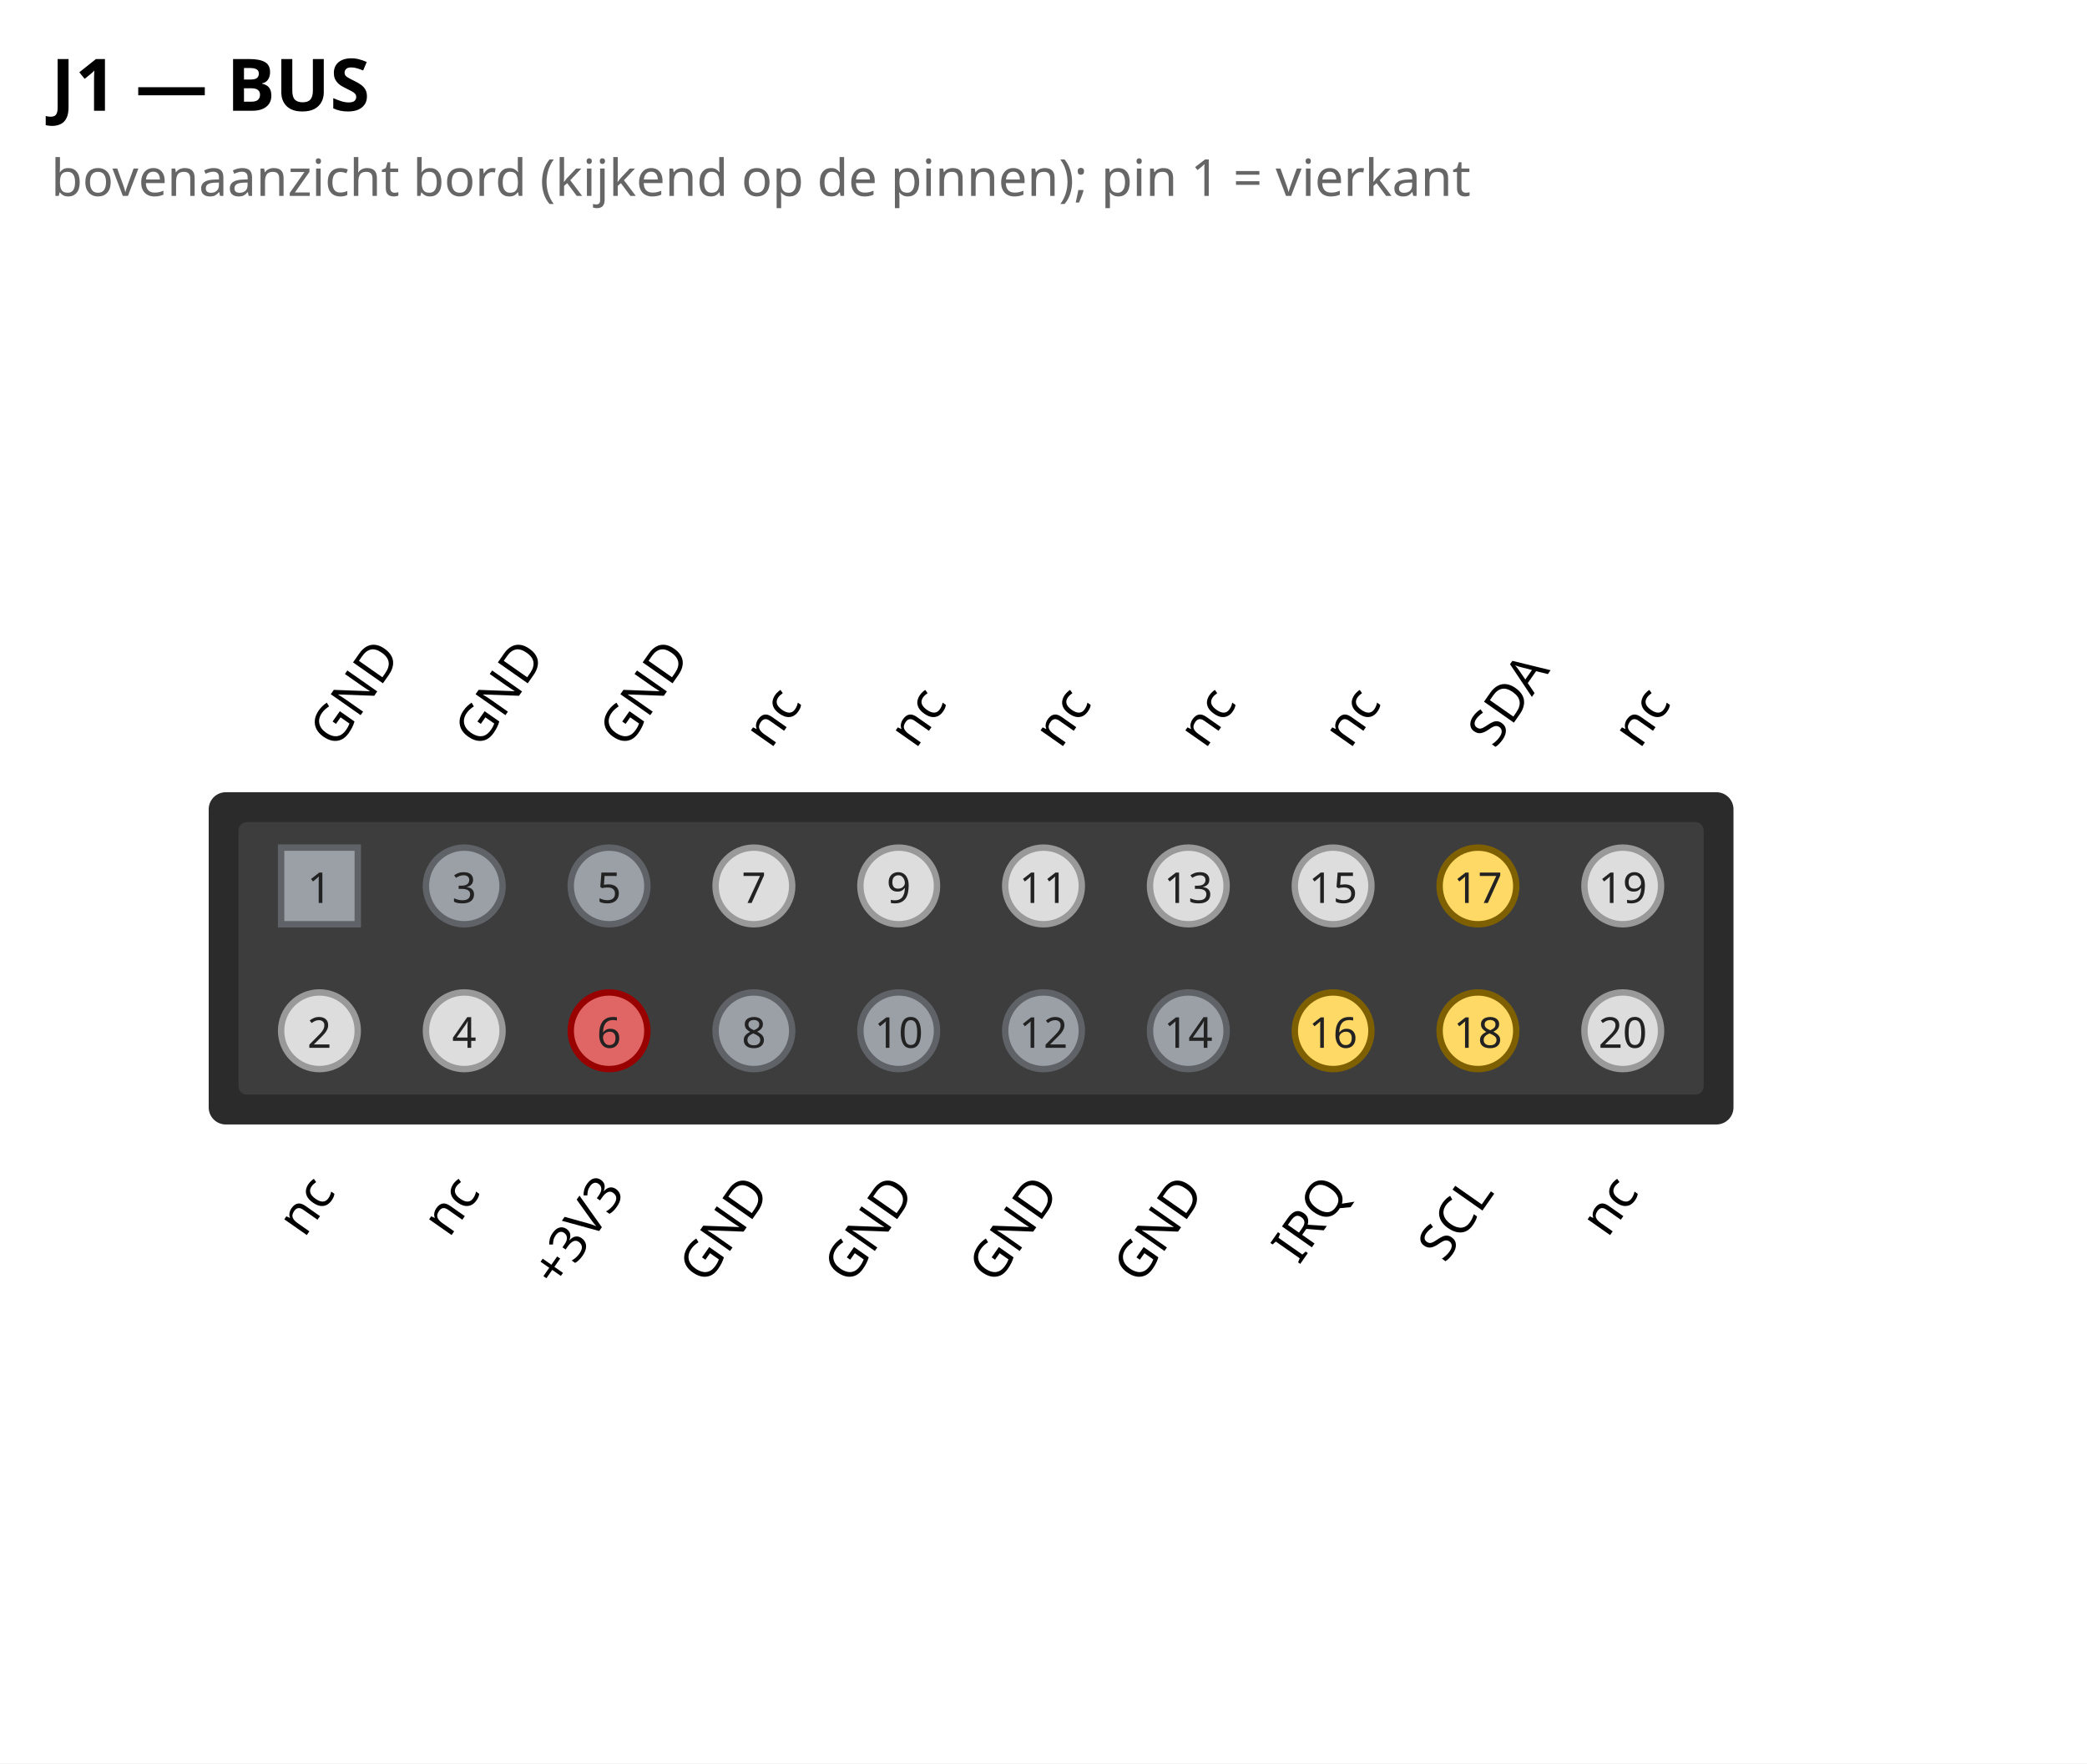
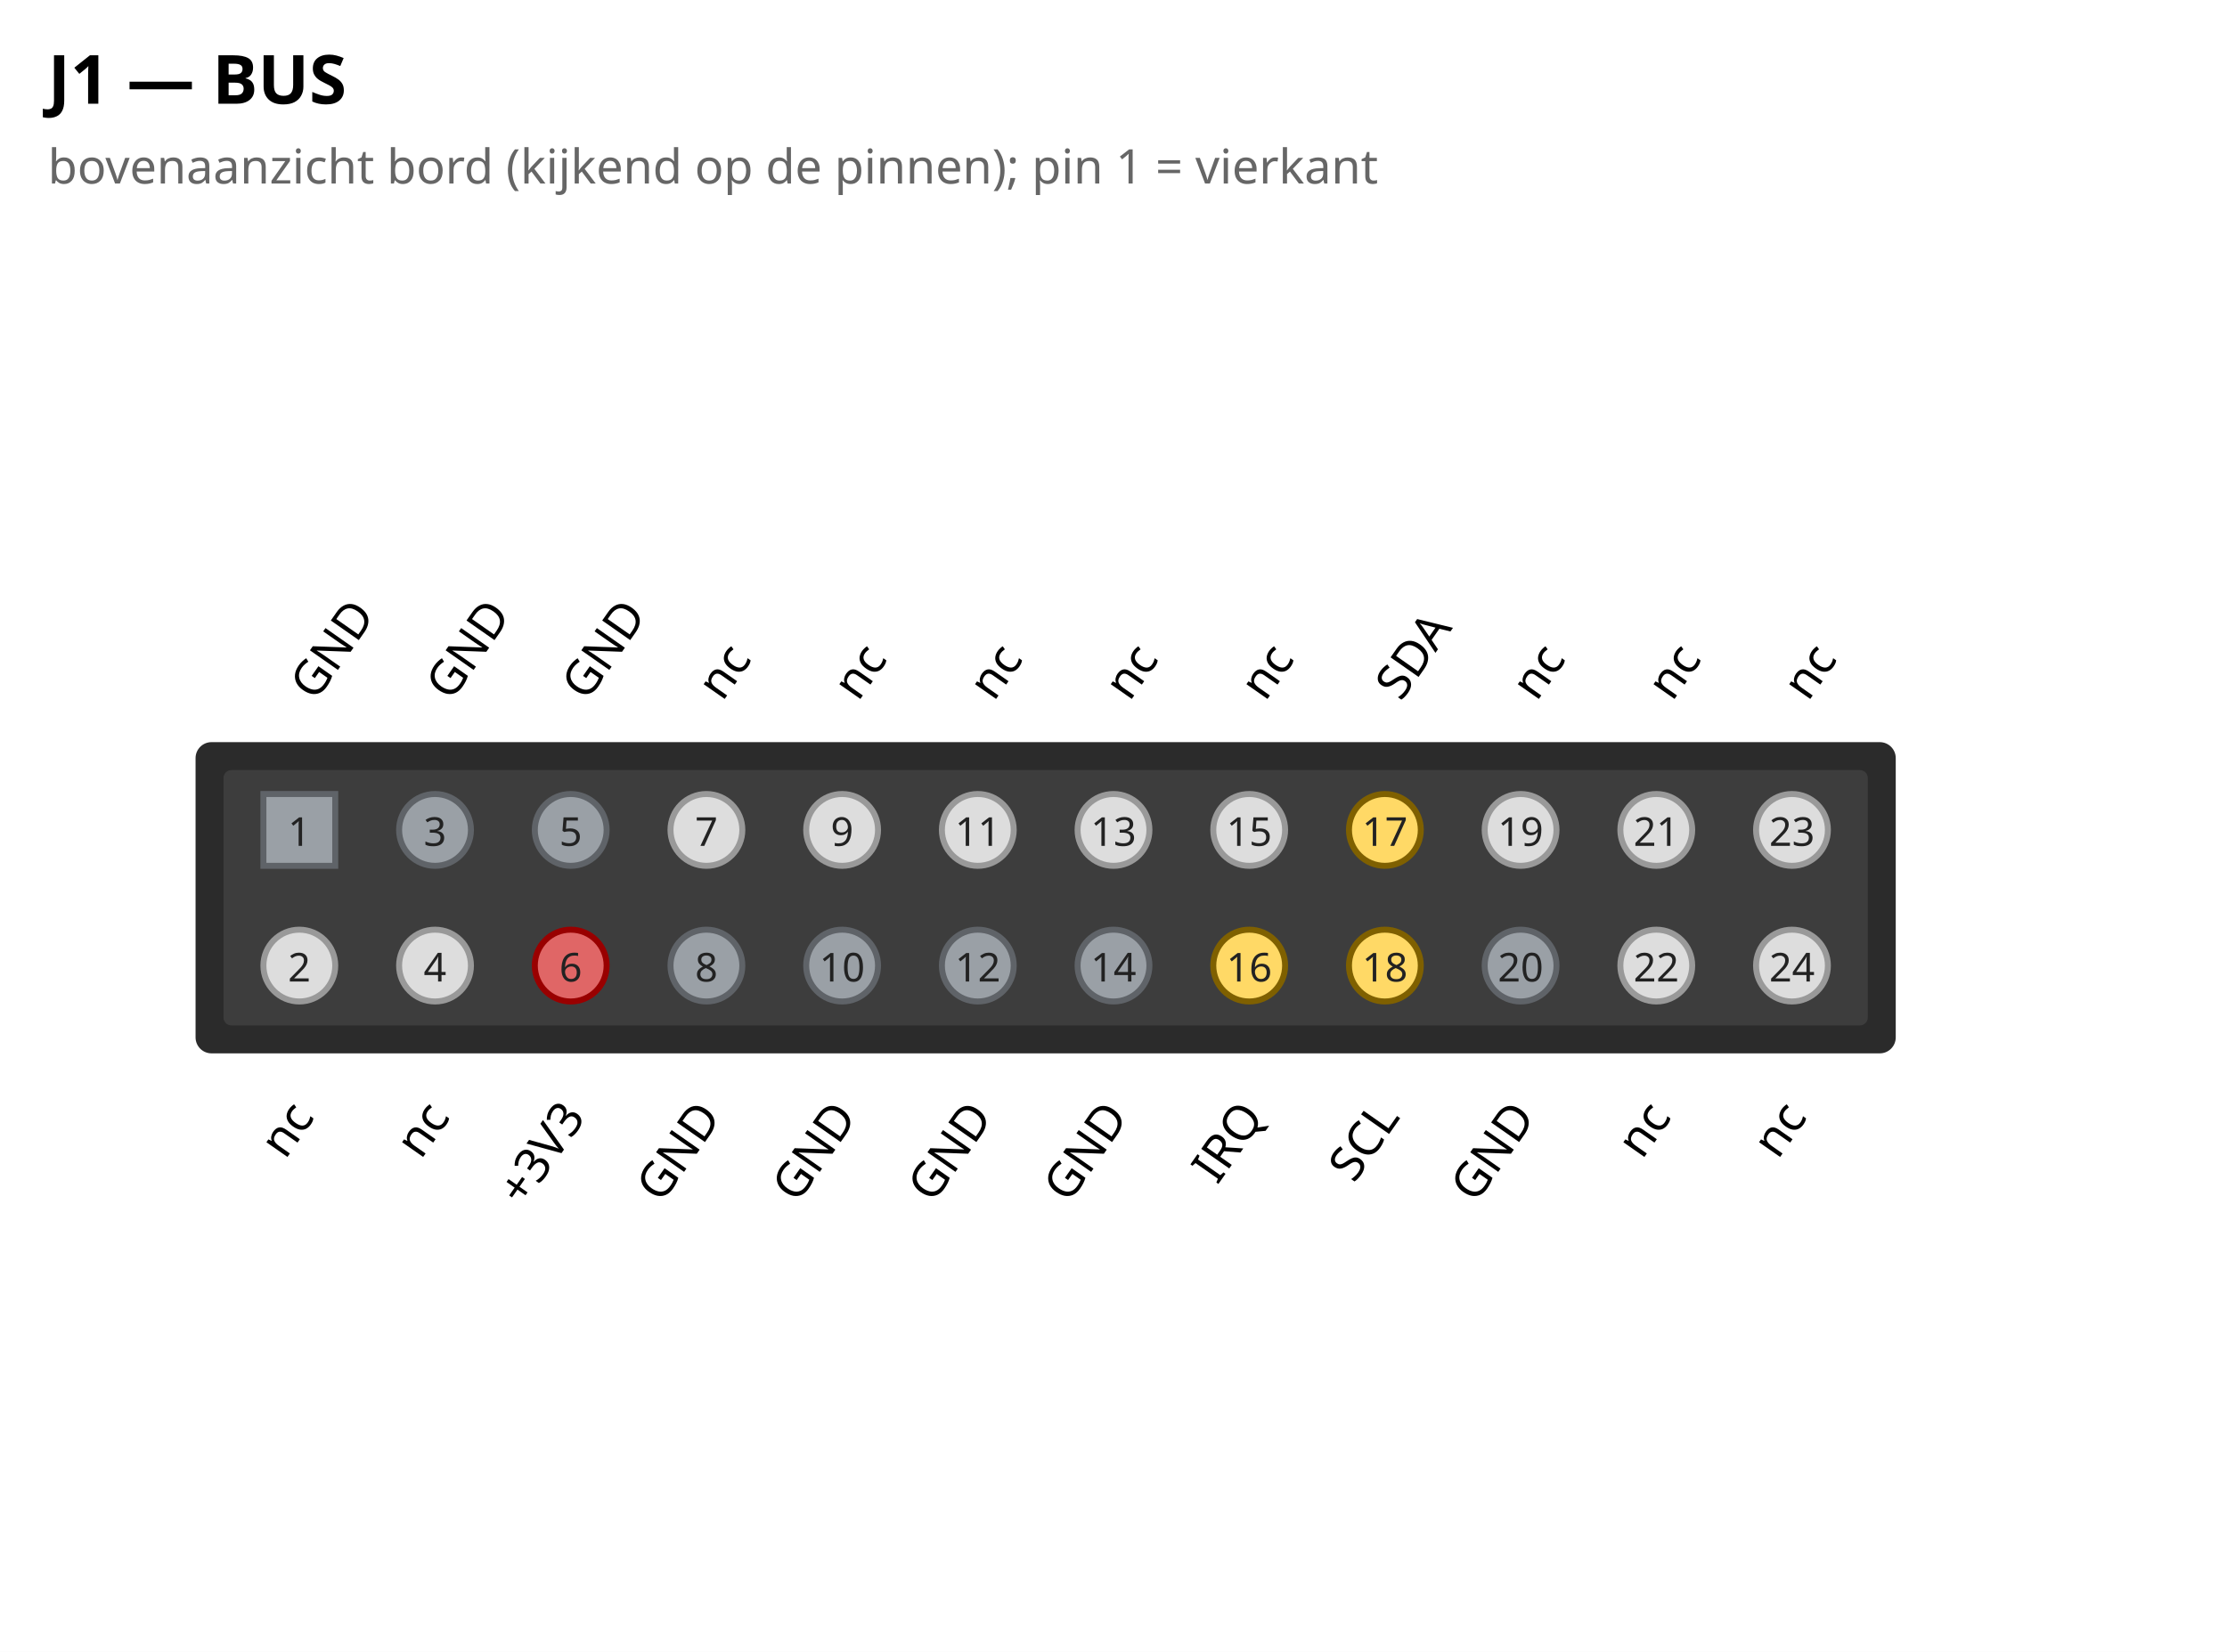
- <svg xmlns="http://www.w3.org/2000/svg" width="490" height="414" viewBox="0 0 490 414" font-family="sans-serif">
-   <rect width="490" height="414" fill="white" />
+ <svg xmlns="http://www.w3.org/2000/svg" width="558" height="414" viewBox="0 0 558 414" font-family="sans-serif">
+   <rect width="558" height="414" fill="white" />
  <text x="12" y="26" font-size="17" font-weight="bold">J1 — BUS</text>
  <text x="12" y="46" font-size="12" fill="#666">bovenaanzicht bord (kijkend op de pinnen); pin 1 = vierkant</text>
-   <rect x="49.0" y="186.0" width="358.0" height="78.0" rx="4" fill="#2b2b2b" />
-   <rect x="56.0" y="193.0" width="344.0" height="64.0" rx="2" fill="#3d3d3d" />
+   <rect x="49.0" y="186.0" width="426.0" height="78.0" rx="4" fill="#2b2b2b" />
+   <rect x="56.0" y="193.0" width="412.0" height="64.0" rx="2" fill="#3d3d3d" />
  <rect x="66.0" y="199.0" width="18" height="18" fill="#9aa0a6" stroke="#5f6368" stroke-width="1.5" />
  <text x="75.0" y="212.0" font-size="10" text-anchor="middle" fill="#222">1</text>
  <text x="79.0" y="176.0" font-size="12" transform="rotate(-55 79.0 176.0)">GND</text>
  <circle cx="75.0" cy="242.0" r="9" fill="#ddd" stroke="#999" stroke-width="1.5" />
  <text x="75.0" y="246.0" font-size="10" text-anchor="middle" fill="#222">2</text>
  <text x="79.0" y="280.0" font-size="12" text-anchor="end" transform="rotate(-55 79.0 280.0)">nc</text>
  <circle cx="109.0" cy="208.0" r="9" fill="#9aa0a6" stroke="#5f6368" stroke-width="1.5" />
  <text x="109.0" y="212.0" font-size="10" text-anchor="middle" fill="#222">3</text>
  <text x="113.0" y="176.0" font-size="12" transform="rotate(-55 113.0 176.0)">GND</text>
  <circle cx="109.0" cy="242.0" r="9" fill="#ddd" stroke="#999" stroke-width="1.5" />
  <text x="109.0" y="246.0" font-size="10" text-anchor="middle" fill="#222">4</text>
  <text x="113.0" y="280.0" font-size="12" text-anchor="end" transform="rotate(-55 113.0 280.0)">nc</text>
  <circle cx="143.0" cy="208.0" r="9" fill="#9aa0a6" stroke="#5f6368" stroke-width="1.5" />
  <text x="143.0" y="212.0" font-size="10" text-anchor="middle" fill="#222">5</text>
  <text x="147.0" y="176.0" font-size="12" transform="rotate(-55 147.0 176.0)">GND</text>
  <circle cx="143.0" cy="242.0" r="9" fill="#e06666" stroke="#990000" stroke-width="1.5" />
  <text x="143.0" y="246.0" font-size="10" text-anchor="middle" fill="#222">6</text>
  <text x="147.0" y="280.0" font-size="12" text-anchor="end" transform="rotate(-55 147.0 280.0)">+3V3</text>
  <circle cx="177.0" cy="208.0" r="9" fill="#ddd" stroke="#999" stroke-width="1.5" />
  <text x="177.0" y="212.0" font-size="10" text-anchor="middle" fill="#222">7</text>
  <text x="181.0" y="176.0" font-size="12" transform="rotate(-55 181.0 176.0)">nc</text>
  <circle cx="177.0" cy="242.0" r="9" fill="#9aa0a6" stroke="#5f6368" stroke-width="1.5" />
  <text x="177.0" y="246.0" font-size="10" text-anchor="middle" fill="#222">8</text>
  <text x="181.0" y="280.0" font-size="12" text-anchor="end" transform="rotate(-55 181.0 280.0)">GND</text>
  <circle cx="211.0" cy="208.0" r="9" fill="#ddd" stroke="#999" stroke-width="1.5" />
  <text x="211.0" y="212.0" font-size="10" text-anchor="middle" fill="#222">9</text>
  <text x="215.0" y="176.0" font-size="12" transform="rotate(-55 215.0 176.0)">nc</text>
  <circle cx="211.0" cy="242.0" r="9" fill="#9aa0a6" stroke="#5f6368" stroke-width="1.5" />
  <text x="211.0" y="246.0" font-size="10" text-anchor="middle" fill="#222">10</text>
  <text x="215.0" y="280.0" font-size="12" text-anchor="end" transform="rotate(-55 215.0 280.0)">GND</text>
  <circle cx="245.0" cy="208.0" r="9" fill="#ddd" stroke="#999" stroke-width="1.5" />
  <text x="245.0" y="212.0" font-size="10" text-anchor="middle" fill="#222">11</text>
  <text x="249.0" y="176.0" font-size="12" transform="rotate(-55 249.0 176.0)">nc</text>
  <circle cx="245.0" cy="242.0" r="9" fill="#9aa0a6" stroke="#5f6368" stroke-width="1.5" />
  <text x="245.0" y="246.0" font-size="10" text-anchor="middle" fill="#222">12</text>
  <text x="249.0" y="280.0" font-size="12" text-anchor="end" transform="rotate(-55 249.0 280.0)">GND</text>
  <circle cx="279.0" cy="208.0" r="9" fill="#ddd" stroke="#999" stroke-width="1.5" />
  <text x="279.0" y="212.0" font-size="10" text-anchor="middle" fill="#222">13</text>
  <text x="283.0" y="176.0" font-size="12" transform="rotate(-55 283.0 176.0)">nc</text>
  <circle cx="279.0" cy="242.0" r="9" fill="#9aa0a6" stroke="#5f6368" stroke-width="1.5" />
  <text x="279.0" y="246.0" font-size="10" text-anchor="middle" fill="#222">14</text>
  <text x="283.0" y="280.0" font-size="12" text-anchor="end" transform="rotate(-55 283.0 280.0)">GND</text>
  <circle cx="313.0" cy="208.0" r="9" fill="#ddd" stroke="#999" stroke-width="1.5" />
  <text x="313.0" y="212.0" font-size="10" text-anchor="middle" fill="#222">15</text>
  <text x="317.0" y="176.0" font-size="12" transform="rotate(-55 317.0 176.0)">nc</text>
  <circle cx="313.0" cy="242.0" r="9" fill="#ffd966" stroke="#7f6000" stroke-width="1.5" />
  <text x="313.0" y="246.0" font-size="10" text-anchor="middle" fill="#222">16</text>
  <text x="317.0" y="280.0" font-size="12" text-anchor="end" transform="rotate(-55 317.0 280.0)">IRQ</text>
  <circle cx="347.0" cy="208.0" r="9" fill="#ffd966" stroke="#7f6000" stroke-width="1.5" />
  <text x="347.0" y="212.0" font-size="10" text-anchor="middle" fill="#222">17</text>
  <text x="351.0" y="176.0" font-size="12" transform="rotate(-55 351.0 176.0)">SDA</text>
  <circle cx="347.0" cy="242.0" r="9" fill="#ffd966" stroke="#7f6000" stroke-width="1.5" />
  <text x="347.0" y="246.0" font-size="10" text-anchor="middle" fill="#222">18</text>
  <text x="351.0" y="280.0" font-size="12" text-anchor="end" transform="rotate(-55 351.0 280.0)">SCL</text>
  <circle cx="381.0" cy="208.0" r="9" fill="#ddd" stroke="#999" stroke-width="1.5" />
  <text x="381.0" y="212.0" font-size="10" text-anchor="middle" fill="#222">19</text>
  <text x="385.0" y="176.0" font-size="12" transform="rotate(-55 385.0 176.0)">nc</text>
-   <circle cx="381.0" cy="242.0" r="9" fill="#ddd" stroke="#999" stroke-width="1.5" />
+   <circle cx="381.0" cy="242.0" r="9" fill="#9aa0a6" stroke="#5f6368" stroke-width="1.5" />
  <text x="381.0" y="246.0" font-size="10" text-anchor="middle" fill="#222">20</text>
-   <text x="385.0" y="280.0" font-size="12" text-anchor="end" transform="rotate(-55 385.0 280.0)">nc</text>
+   <text x="385.0" y="280.0" font-size="12" text-anchor="end" transform="rotate(-55 385.0 280.0)">GND</text>
+   <circle cx="415.0" cy="208.0" r="9" fill="#ddd" stroke="#999" stroke-width="1.5" />
+   <text x="415.0" y="212.0" font-size="10" text-anchor="middle" fill="#222">21</text>
+   <text x="419.0" y="176.0" font-size="12" transform="rotate(-55 419.0 176.0)">nc</text>
+   <circle cx="415.0" cy="242.0" r="9" fill="#ddd" stroke="#999" stroke-width="1.5" />
+   <text x="415.0" y="246.0" font-size="10" text-anchor="middle" fill="#222">22</text>
+   <text x="419.0" y="280.0" font-size="12" text-anchor="end" transform="rotate(-55 419.0 280.0)">nc</text>
+   <circle cx="449.0" cy="208.0" r="9" fill="#ddd" stroke="#999" stroke-width="1.5" />
+   <text x="449.0" y="212.0" font-size="10" text-anchor="middle" fill="#222">23</text>
+   <text x="453.0" y="176.0" font-size="12" transform="rotate(-55 453.0 176.0)">nc</text>
+   <circle cx="449.0" cy="242.0" r="9" fill="#ddd" stroke="#999" stroke-width="1.5" />
+   <text x="449.0" y="246.0" font-size="10" text-anchor="middle" fill="#222">24</text>
+   <text x="453.0" y="280.0" font-size="12" text-anchor="end" transform="rotate(-55 453.0 280.0)">nc</text>
</svg>
